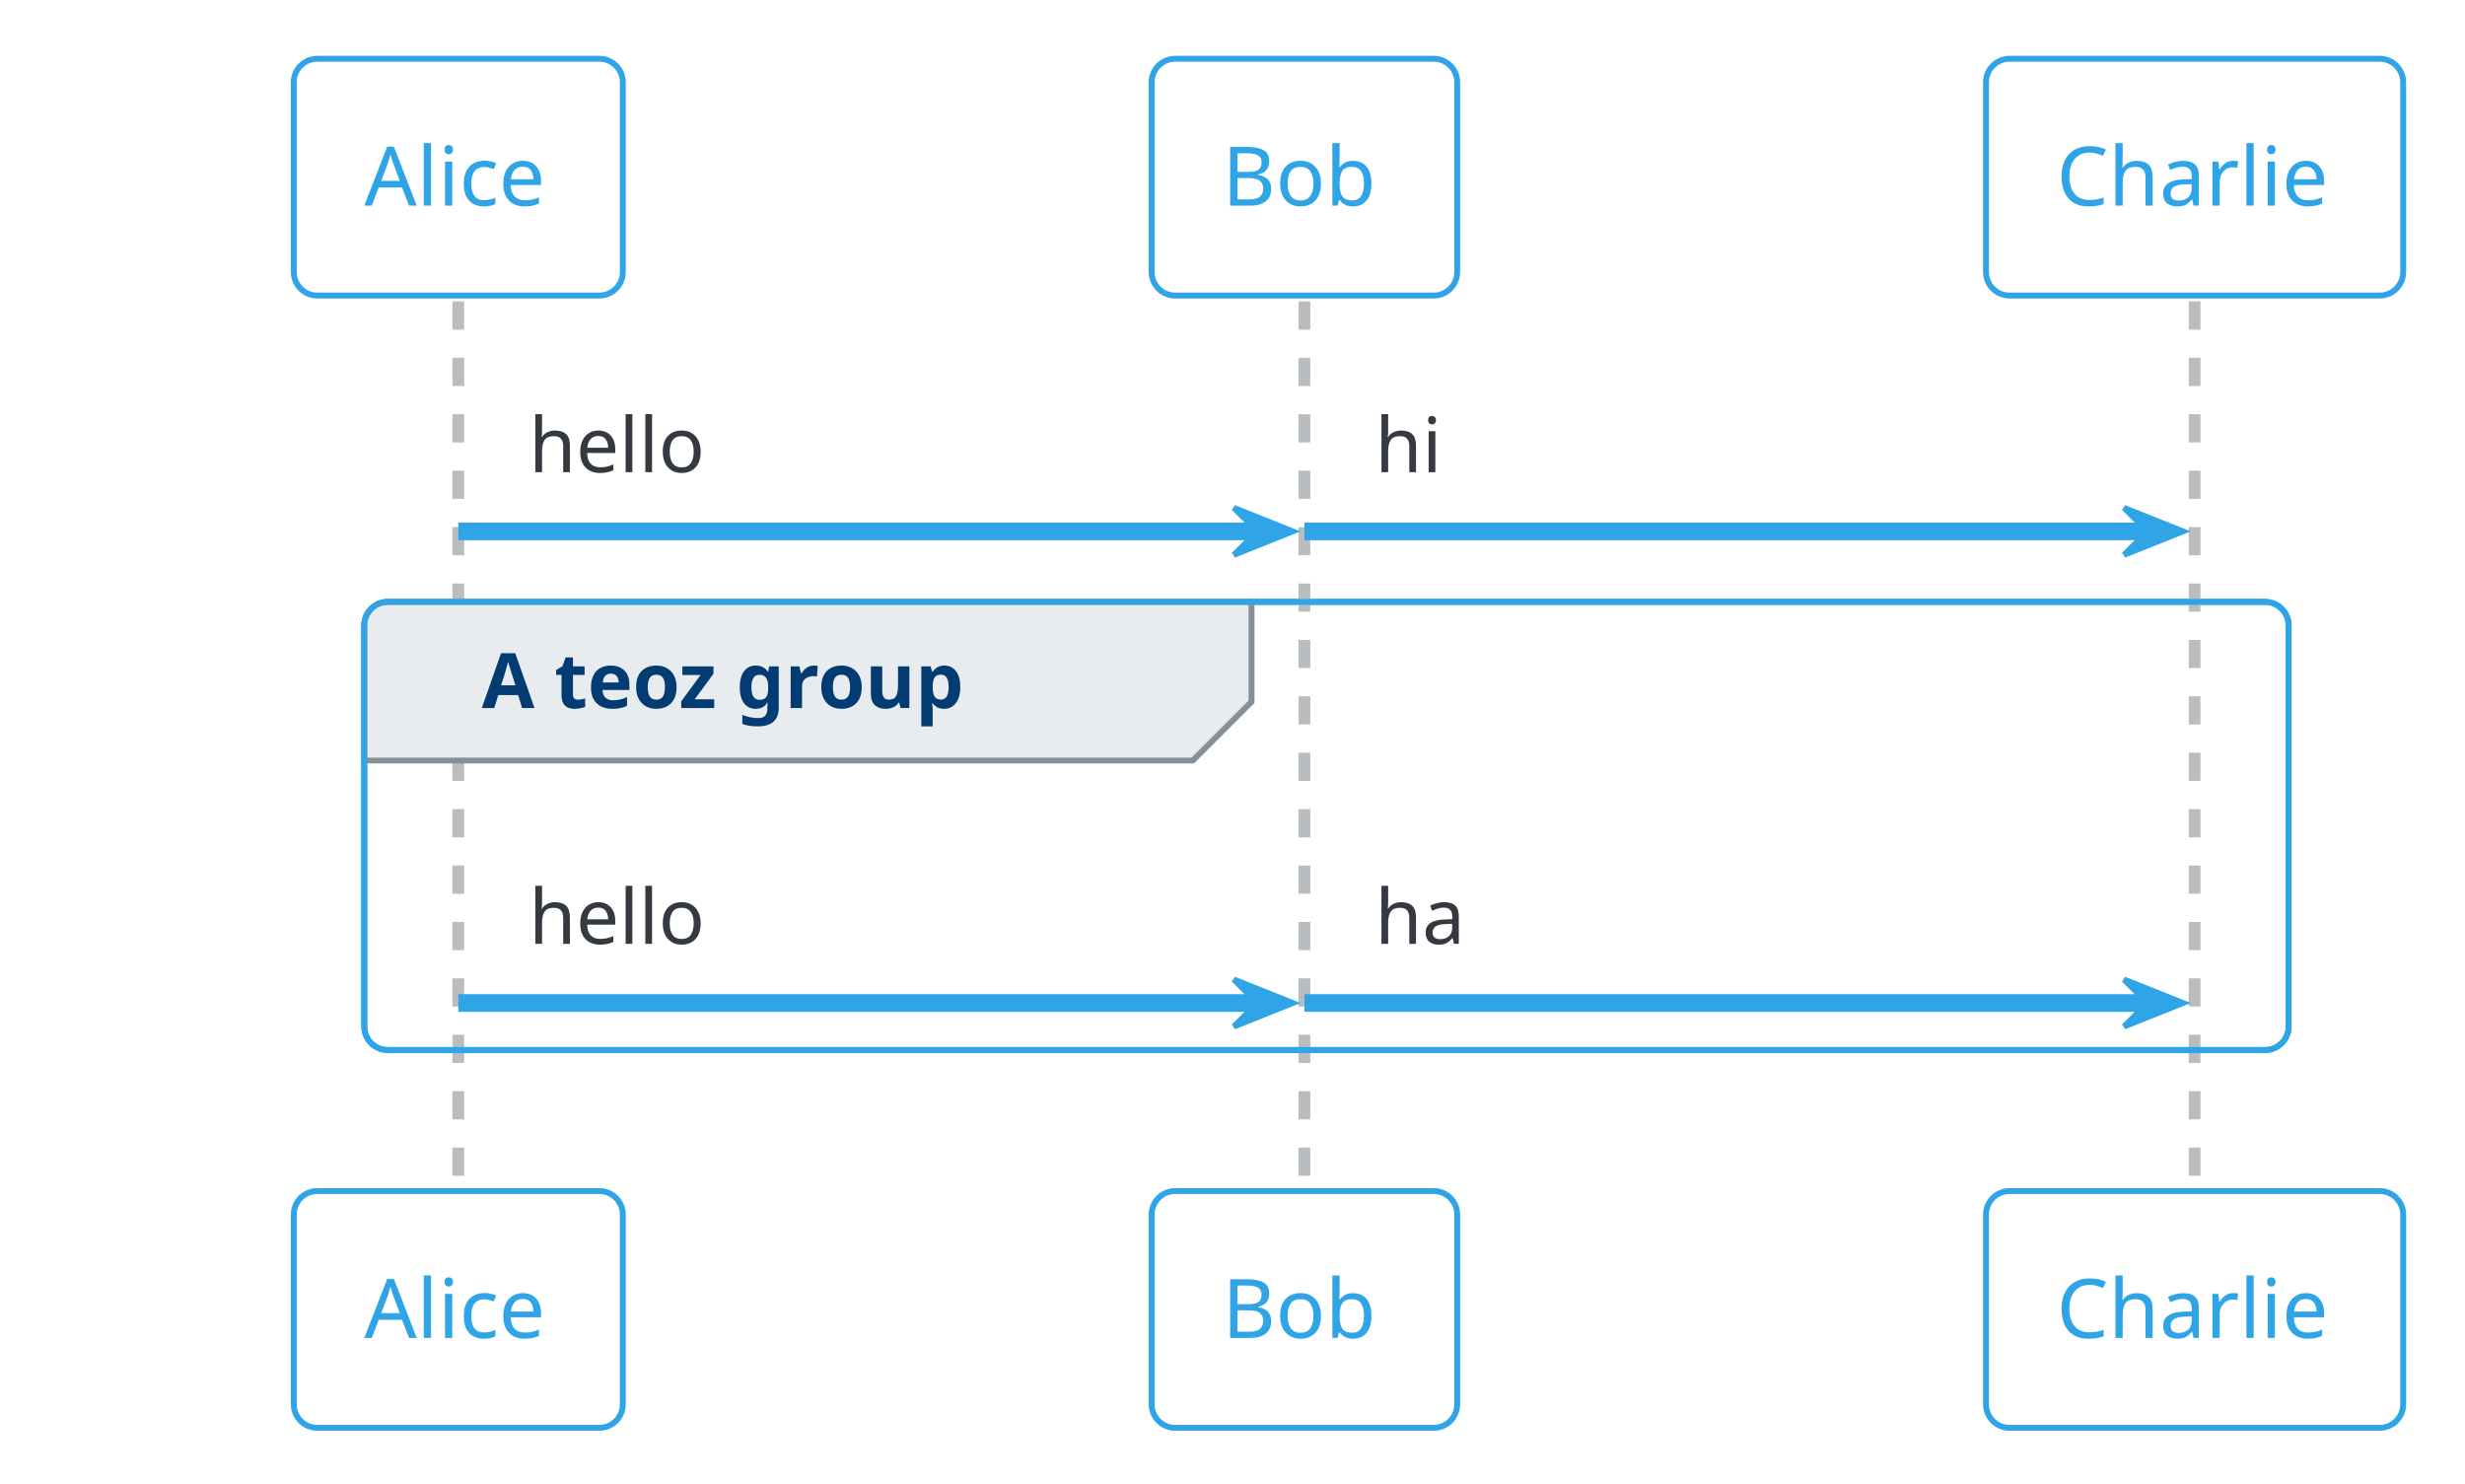
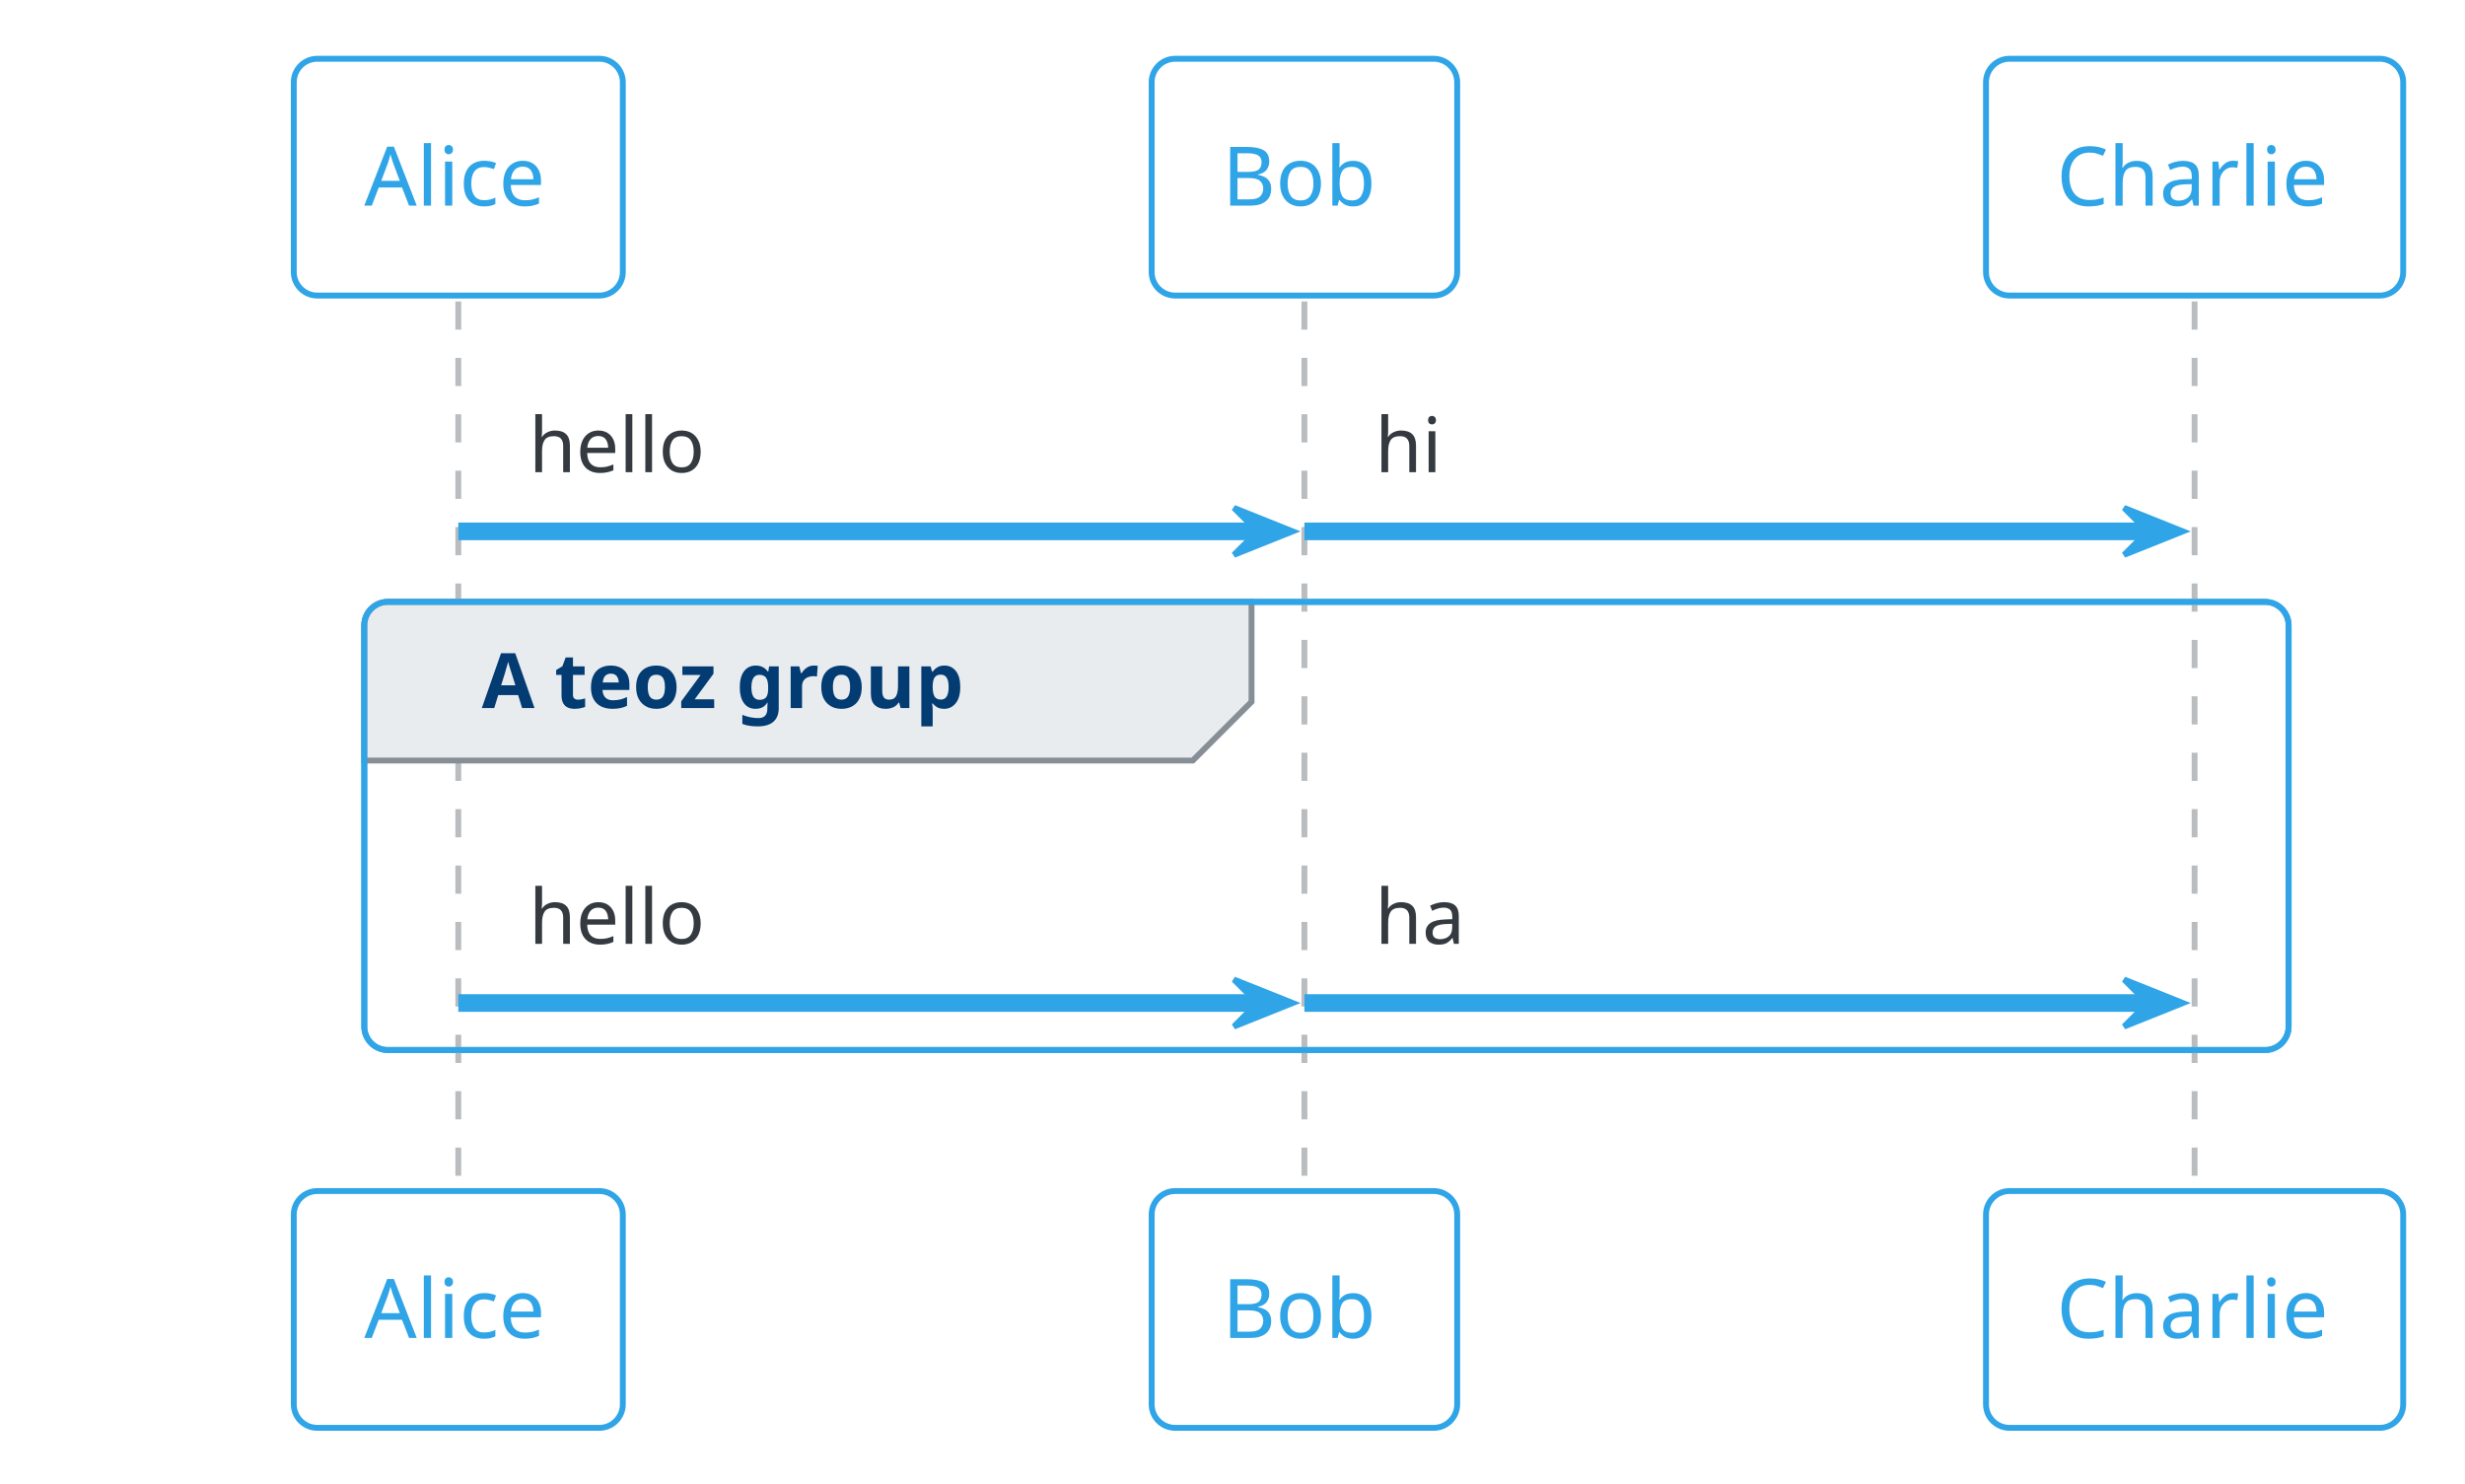
<svg xmlns="http://www.w3.org/2000/svg" contentScriptType="application/ecmascript" contentStyleType="text/css" height="263.542px" preserveAspectRatio="none" style="width:437px;height:263px;background:#00000000;" version="1.1" viewBox="0 0 437 263" width="437.5px" zoomAndPan="magnify">
  <defs />
  <g>
    <rect height="79.443" rx="4.167" ry="4.167" style="stroke:#2FA4E7;stroke-width:1.042;fill:none;" width="341.146" x="64.583" y="106.698" />
-     <line style="stroke:#BABDBF;stroke-width:2.083;fill:none;stroke-dasharray:5.0,5.0;" x1="81.25" x2="81.25" y1="53.434" y2="211.141" />
-     <line style="stroke:#BABDBF;stroke-width:2.083;fill:none;stroke-dasharray:5.0,5.0;" x1="231.25" x2="231.25" y1="53.434" y2="211.141" />
-     <line style="stroke:#BABDBF;stroke-width:2.083;fill:none;stroke-dasharray:5.0,5.0;" x1="389.062" x2="389.062" y1="53.434" y2="211.141" />
+     <line style="stroke:#BABDBF;stroke-width:1.042;fill:none;stroke-dasharray:5.0,5.0;" x1="81.25" x2="81.25" y1="53.434" y2="211.141" />
+     <line style="stroke:#BABDBF;stroke-width:1.042;fill:none;stroke-dasharray:5.0,5.0;" x1="231.25" x2="231.25" y1="53.434" y2="211.141" />
+     <line style="stroke:#BABDBF;stroke-width:1.042;fill:none;stroke-dasharray:5.0,5.0;" x1="389.062" x2="389.062" y1="53.434" y2="211.141" />
    <rect height="41.976" rx="4.167" ry="4.167" style="stroke:#2FA4E7;stroke-width:1.042;fill:none;" width="58.333" x="52.083" y="10.417" />
    <text fill="#2FA4E7" font-family="&quot;Verdana&quot;" font-size="14.583" lengthAdjust="spacing" textLength="33.333" x="64.583" y="36.453">Alice</text>
    <rect height="41.976" rx="4.167" ry="4.167" style="stroke:#2FA4E7;stroke-width:1.042;fill:none;" width="54.167" x="204.167" y="10.417" />
    <text fill="#2FA4E7" font-family="&quot;Verdana&quot;" font-size="14.583" lengthAdjust="spacing" textLength="29.167" x="216.667" y="36.453">Bob</text>
    <rect height="41.976" rx="4.167" ry="4.167" style="stroke:#2FA4E7;stroke-width:1.042;fill:none;" width="73.958" x="352.083" y="10.417" />
    <text fill="#2FA4E7" font-family="&quot;Verdana&quot;" font-size="14.583" lengthAdjust="spacing" textLength="48.958" x="364.583" y="36.453">Charlie</text>
    <rect height="41.976" rx="4.167" ry="4.167" style="stroke:#2FA4E7;stroke-width:1.042;fill:none;" width="58.333" x="52.083" y="211.141" />
    <text fill="#2FA4E7" font-family="&quot;Verdana&quot;" font-size="14.583" lengthAdjust="spacing" textLength="33.333" x="64.583" y="237.178">Alice</text>
    <rect height="41.976" rx="4.167" ry="4.167" style="stroke:#2FA4E7;stroke-width:1.042;fill:none;" width="54.167" x="204.167" y="211.141" />
    <text fill="#2FA4E7" font-family="&quot;Verdana&quot;" font-size="14.583" lengthAdjust="spacing" textLength="29.167" x="216.667" y="237.178">Bob</text>
    <rect height="41.976" rx="4.167" ry="4.167" style="stroke:#2FA4E7;stroke-width:1.042;fill:none;" width="73.958" x="352.083" y="211.141" />
    <text fill="#2FA4E7" font-family="&quot;Verdana&quot;" font-size="14.583" lengthAdjust="spacing" textLength="48.958" x="364.583" y="237.178">Charlie</text>
    <polygon fill="#2FA4E7" points="218.75,90.031,229.167,94.198,218.75,98.364,222.917,94.198" style="stroke:#2FA4E7;stroke-width:1.042;" />
    <line style="stroke:#2FA4E7;stroke-width:3.125;" x1="81.25" x2="225" y1="94.198" y2="94.198" />
    <text fill="#343A40" font-family="&quot;Verdana&quot;" font-size="13.542" lengthAdjust="spacing" textLength="31.25" x="93.75" y="83.712">hello</text>
    <polygon fill="#2FA4E7" points="376.562,90.031,386.979,94.198,376.562,98.364,380.729,94.198" style="stroke:#2FA4E7;stroke-width:1.042;" />
    <line style="stroke:#2FA4E7;stroke-width:3.125;" x1="231.25" x2="382.812" y1="94.198" y2="94.198" />
    <text fill="#343A40" font-family="&quot;Verdana&quot;" font-size="13.542" lengthAdjust="spacing" textLength="11.458" x="243.75" y="83.712">hi</text>
    <path d="M68.75,106.698 L221.875,106.698 L221.875,124.406 L211.458,134.823 L64.583,134.823 L64.583,110.864 A4.167,4.167 0 0 1 68.75,106.698 " fill="#E9ECEF" style="stroke:#868E96;stroke-width:1.042;" />
    <rect fill="none" height="79.443" rx="4.167" ry="4.167" style="stroke:#2FA4E7;stroke-width:1.042;" width="341.146" x="64.583" y="106.698" />
    <text fill="#033C73" font-family="&quot;Verdana&quot;" font-size="13.542" font-weight="bold" lengthAdjust="spacing" textLength="100" x="85.417" y="125.517">A teoz group</text>
    <polygon fill="#2FA4E7" points="218.75,173.641,229.167,177.808,218.75,181.974,222.917,177.808" style="stroke:#2FA4E7;stroke-width:1.042;" />
    <line style="stroke:#2FA4E7;stroke-width:3.125;" x1="81.25" x2="225" y1="177.808" y2="177.808" />
    <text fill="#343A40" font-family="&quot;Verdana&quot;" font-size="13.542" lengthAdjust="spacing" textLength="31.25" x="93.75" y="167.322">hello</text>
    <polygon fill="#2FA4E7" points="376.562,173.641,386.979,177.808,376.562,181.974,380.729,177.808" style="stroke:#2FA4E7;stroke-width:1.042;" />
    <line style="stroke:#2FA4E7;stroke-width:3.125;" x1="231.25" x2="382.812" y1="177.808" y2="177.808" />
    <text fill="#343A40" font-family="&quot;Verdana&quot;" font-size="13.542" lengthAdjust="spacing" textLength="16.667" x="243.75" y="167.322">ha</text>
  </g>
</svg>
